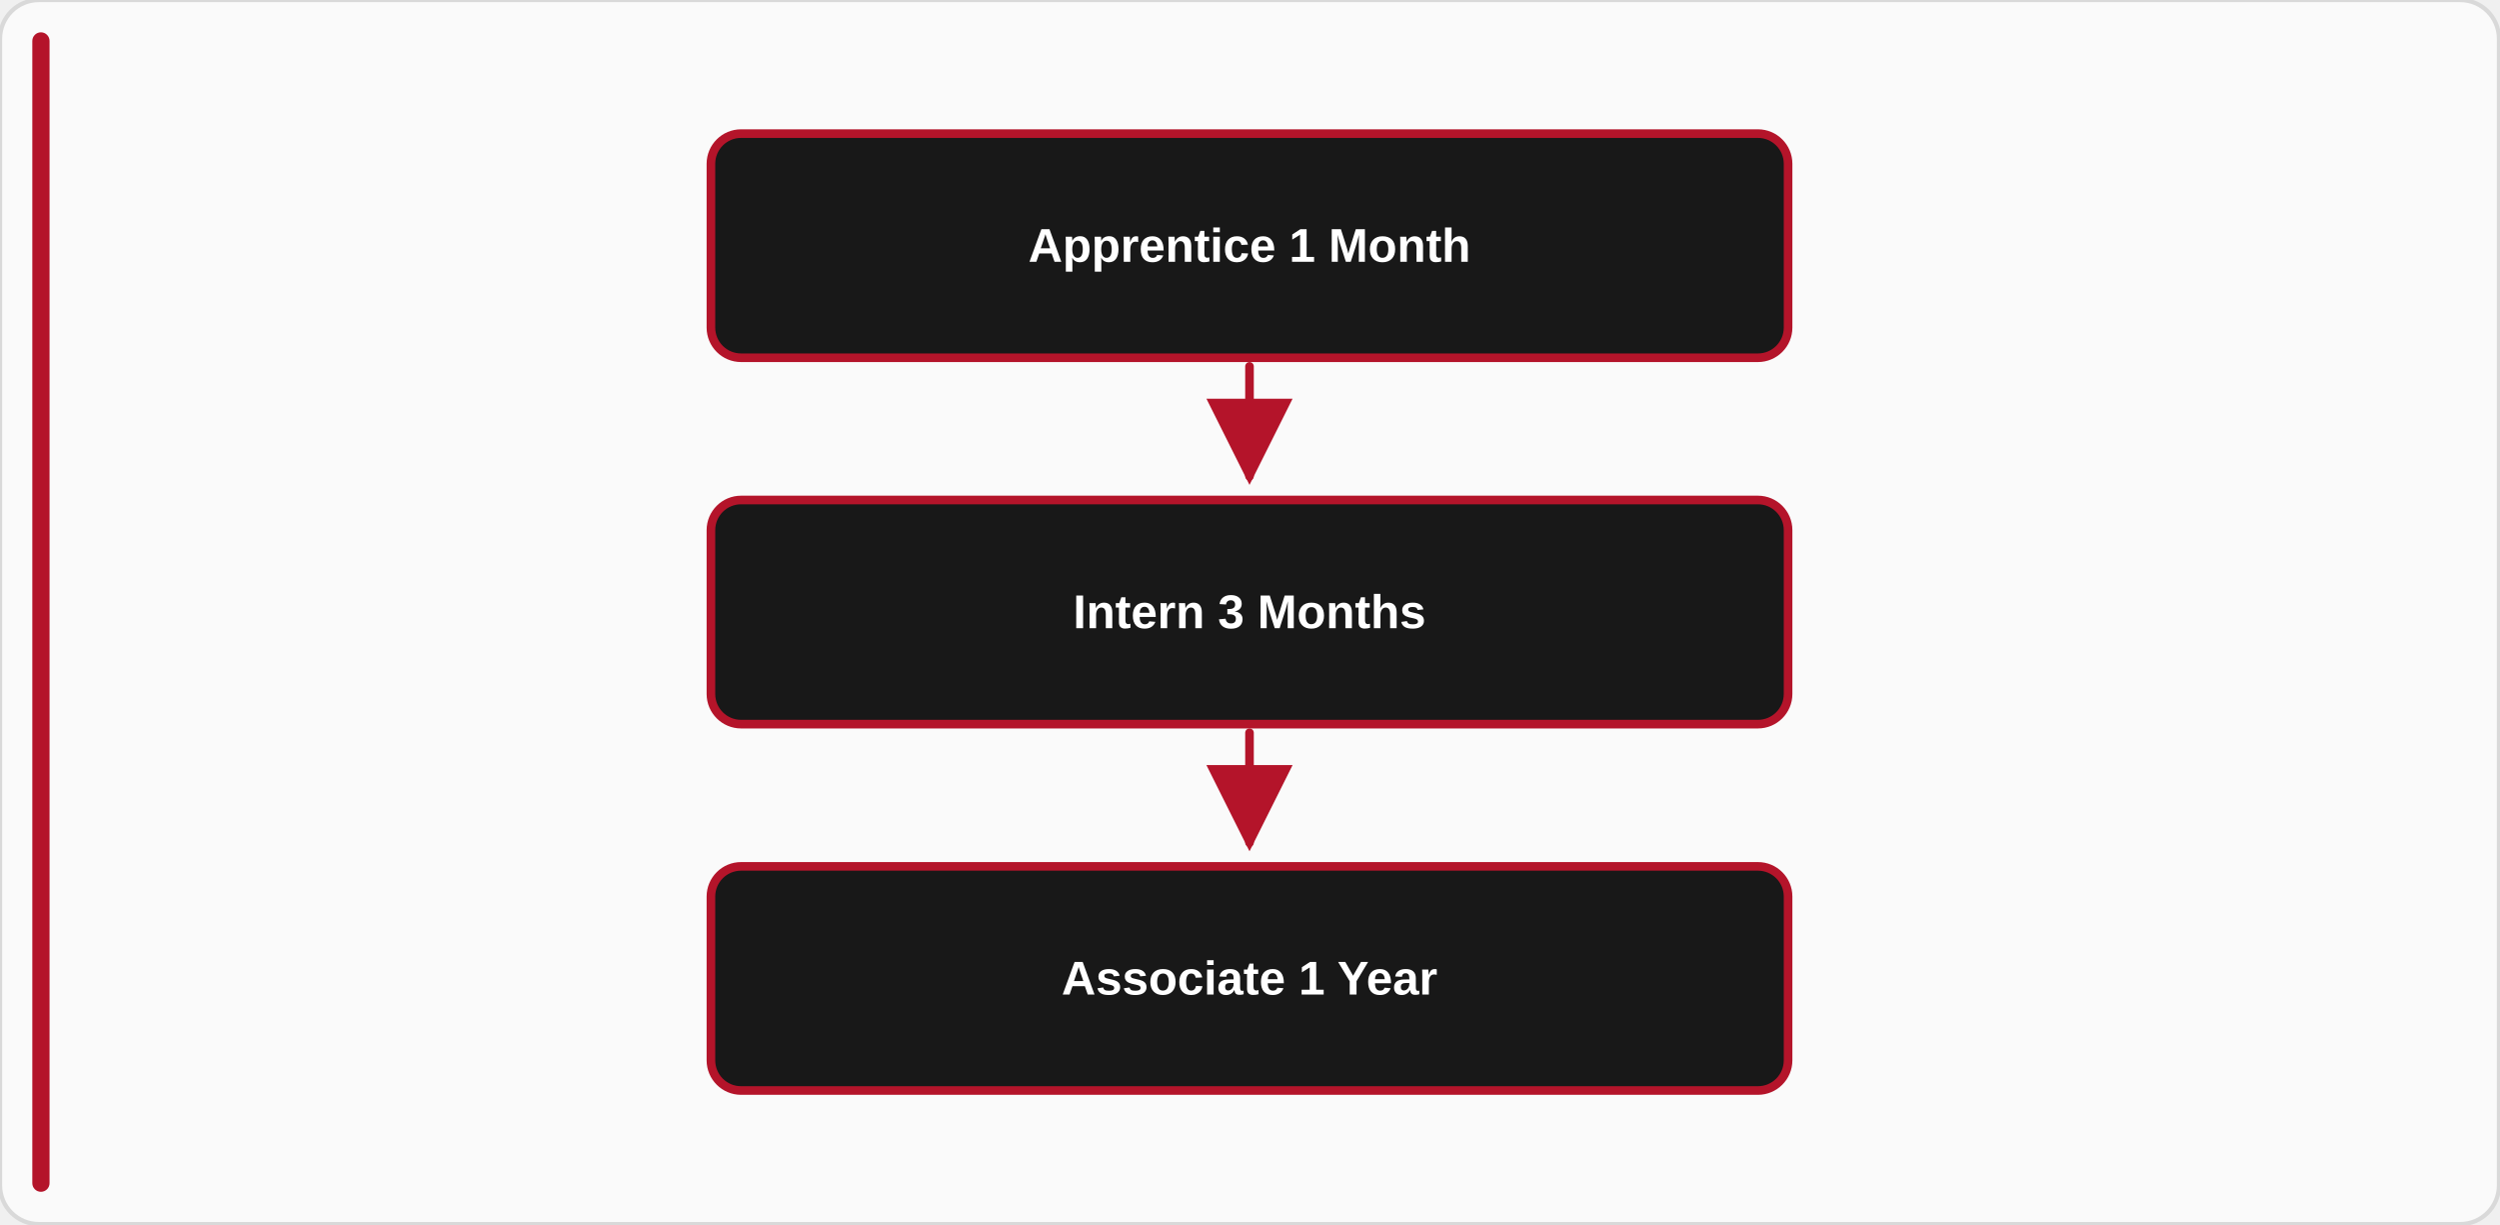
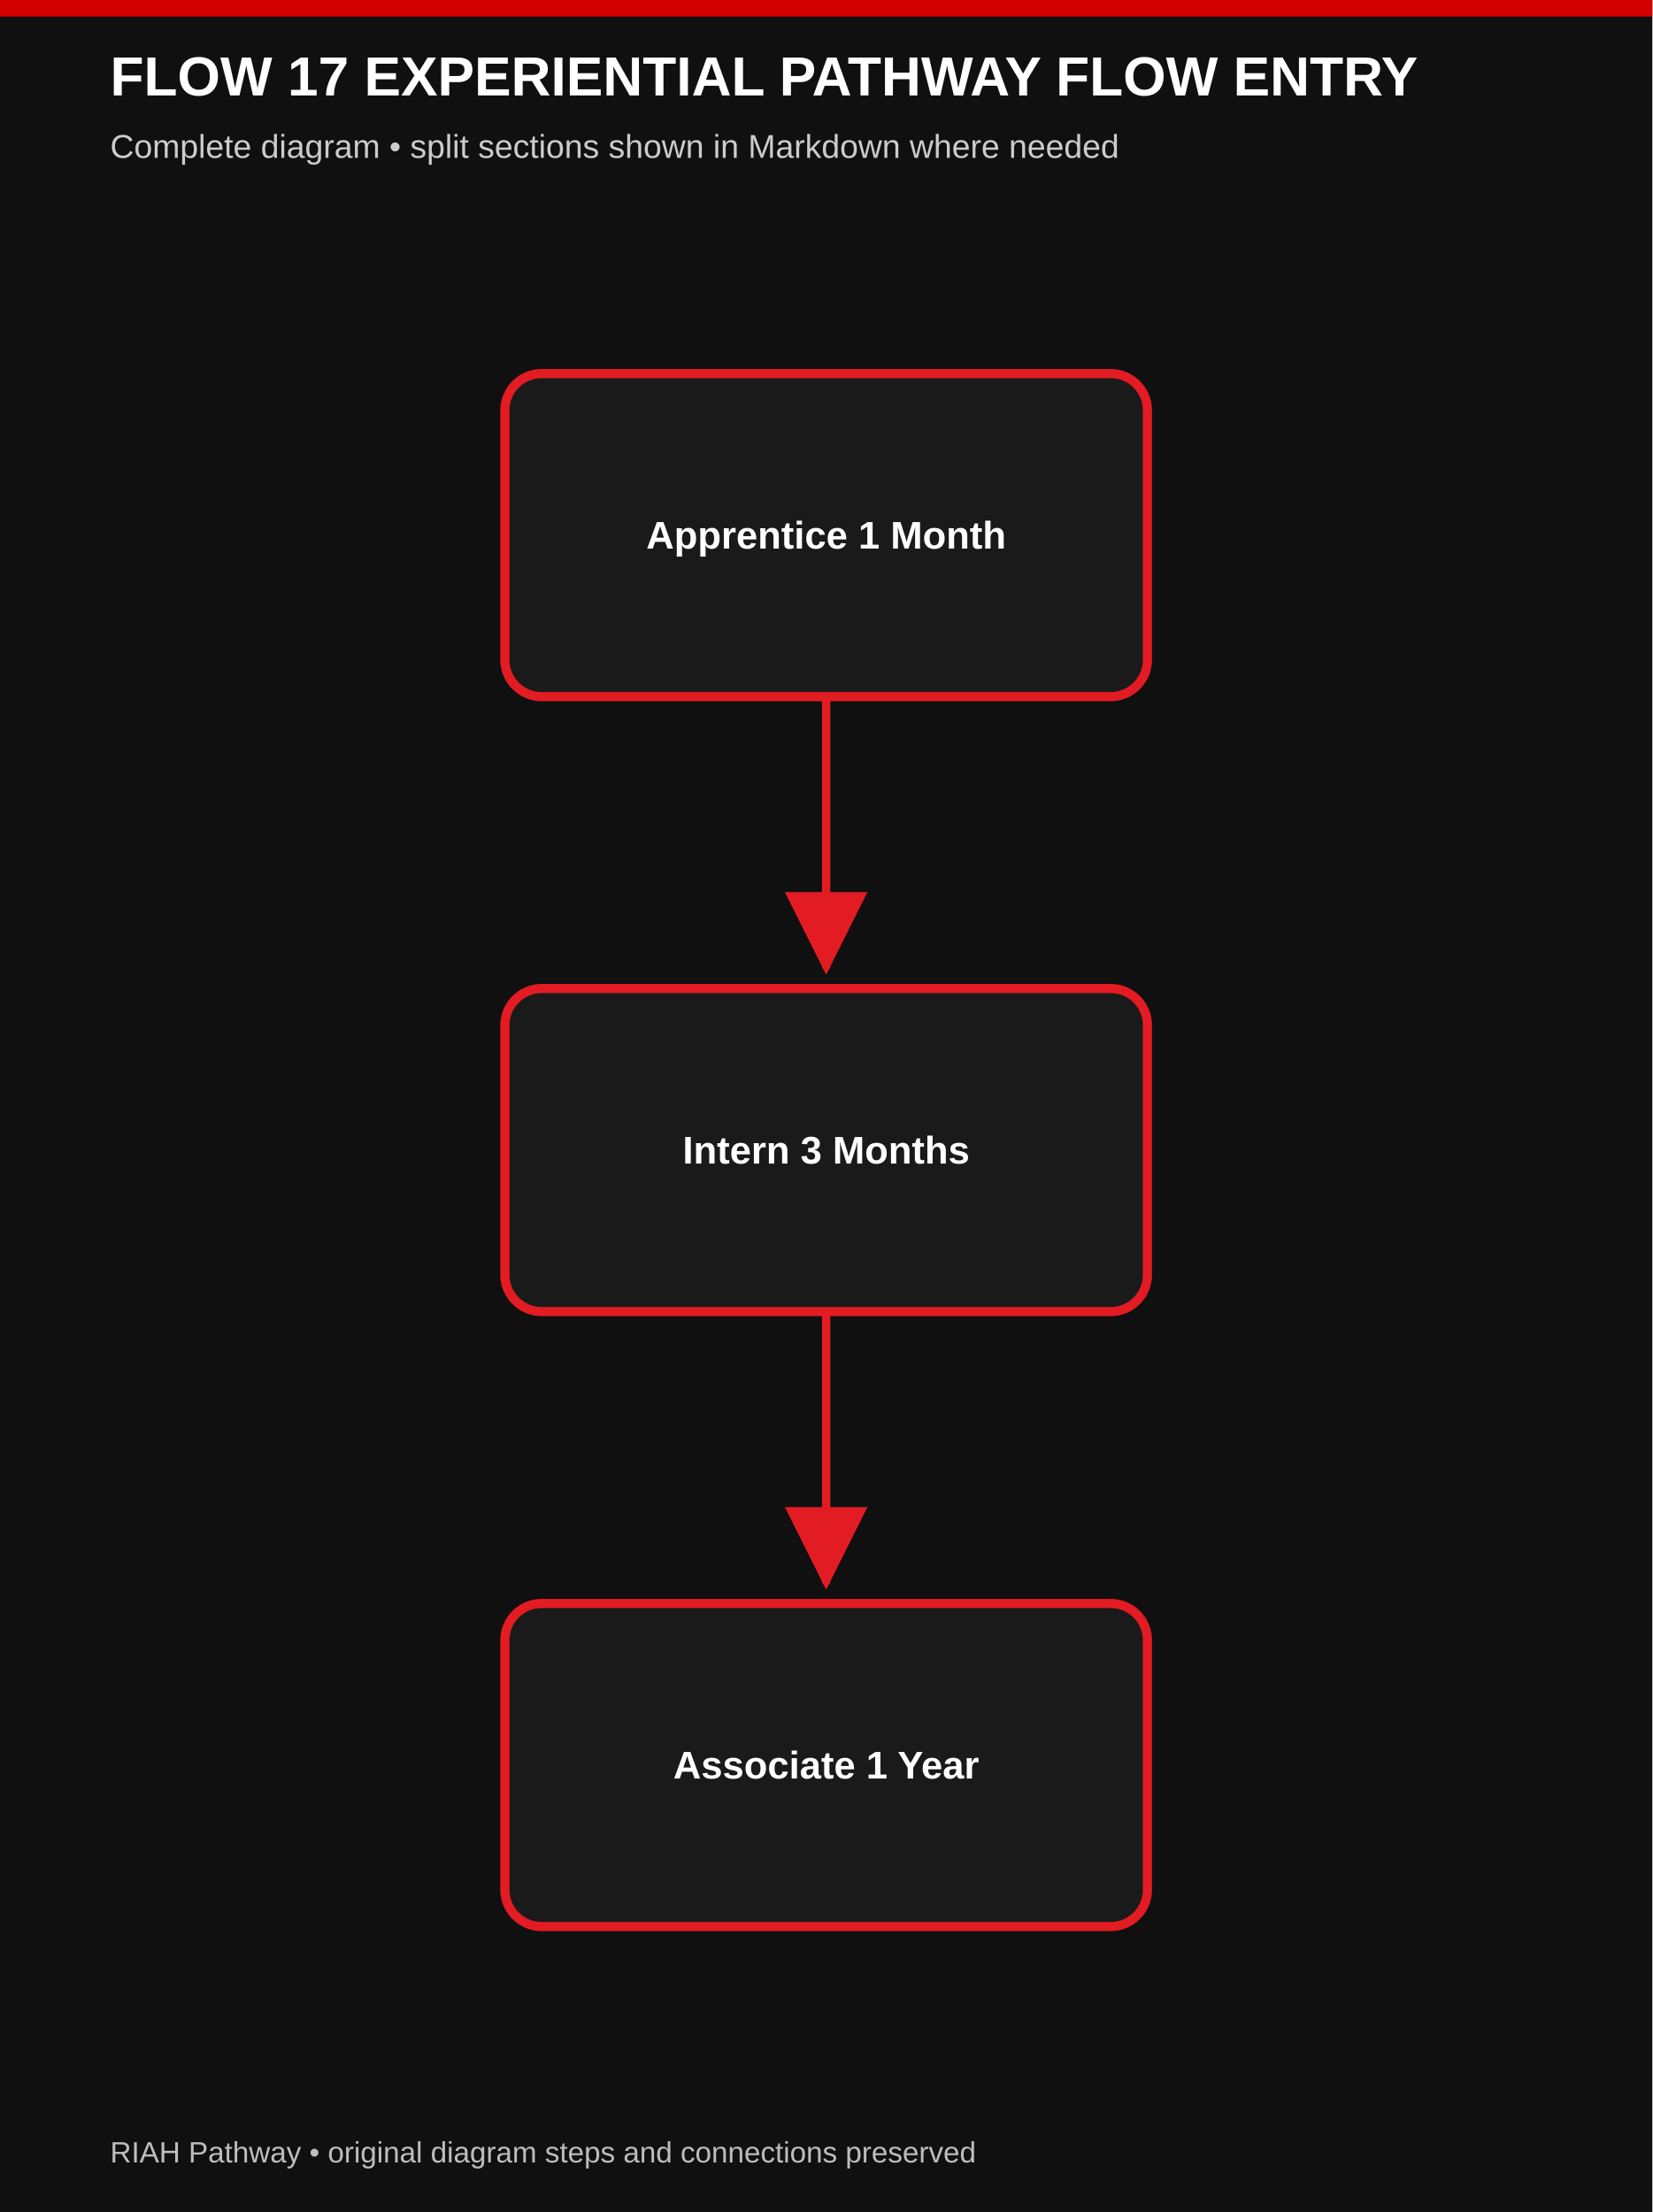
- <svg xmlns="http://www.w3.org/2000/svg" width="1160" height="568" viewBox="0 0 1160 568" role="img" aria-label="Experiential Pathway Flow — Entry">
+ <svg xmlns="http://www.w3.org/2000/svg" width="900" height="1205" viewBox="0 0 900 1205" role="img" aria-label="FLOW 17 EXPERIENTIAL PATHWAY FLOW ENTRY">
  <defs>
-     <marker id="ah" markerWidth="12" markerHeight="12" refX="10" refY="6" orient="auto">
-       <path d="M1,1 L11,6 L1,11 Z" fill="#B4142A" />
+     <marker id="arrow" markerWidth="10" markerHeight="10" refX="9" refY="5" orient="auto">
+       <path d="M0,0 L10,5 L0,10 Z" fill="#E31B23" />
    </marker>
  </defs>
-   <rect width="1160" height="568" fill="#FAFAFA" stroke="#D9D9D9" stroke-width="2" rx="18" />
-   <rect x="15" y="15" width="8" height="538" rx="4" fill="#B4142A" />
-   <path d="M580 170 C580 194, 580 197, 580 221" fill="none" stroke="#B4142A" stroke-width="4" stroke-linecap="round" marker-end="url(#ah)" />
-   <path d="M580 340 C580 364, 580 367, 580 391" fill="none" stroke="#B4142A" stroke-width="4" stroke-linecap="round" marker-end="url(#ah)" />
-   <rect x="330" y="62" width="500" height="104" rx="14" fill="#181818" stroke="#B4142A" stroke-width="4" />
-   <text x="580" y="121.48" font-family="Arial, Helvetica, sans-serif" font-weight="600" font-size="22" text-anchor="middle" fill="white">Apprentice 1 Month</text>
-   <rect x="330" y="232" width="500" height="104" rx="14" fill="#181818" stroke="#B4142A" stroke-width="4" />
-   <text x="580" y="291.48" font-family="Arial, Helvetica, sans-serif" font-weight="600" font-size="22" text-anchor="middle" fill="white">Intern 3 Months</text>
-   <rect x="330" y="402" width="500" height="104" rx="14" fill="#181818" stroke="#B4142A" stroke-width="4" />
-   <text x="580" y="461.48" font-family="Arial, Helvetica, sans-serif" font-weight="600" font-size="22" text-anchor="middle" fill="white">Associate 1 Year</text>
+   <rect width="900" height="1205" fill="#101010" />
+   <rect width="900" height="9" fill="#D40000" />
+   <text x="60" y="52" fill="#FFFFFF" font-family="Arial,DejaVu Sans,sans-serif" font-size="30" font-weight="700">FLOW 17 EXPERIENTIAL PATHWAY FLOW ENTRY</text>
+   <text x="60" y="86" fill="#CCCCCC" font-family="Arial,DejaVu Sans,sans-serif" font-size="18">Complete diagram • split sections shown in Markdown where needed</text>
+   <path d="M450,379.5 L450,453 L450,453 L450,526.5" stroke="#E31B23" stroke-width="4.5" fill="none" stroke-linecap="round" stroke-linejoin="round" marker-end="url(#arrow)" />
+   <path d="M450,714.5 L450,788 L450,788 L450,861.5" stroke="#E31B23" stroke-width="4.5" fill="none" stroke-linecap="round" stroke-linejoin="round" marker-end="url(#arrow)" />
+   <rect x="275" y="203.5" width="350" height="176" rx="20" fill="#1A1A1A" stroke="#E31B23" stroke-width="5" />
+   <text x="450" y="298.85" font-family="Arial,DejaVu Sans,sans-serif" fill="#FFFFFF" font-size="21" font-weight="700" text-anchor="middle">
+     <tspan x="450" dy="0">Apprentice 1 Month</tspan>
+   </text>
+   <rect x="275" y="538.5" width="350" height="176" rx="20" fill="#1A1A1A" stroke="#E31B23" stroke-width="5" />
+   <text x="450" y="633.85" font-family="Arial,DejaVu Sans,sans-serif" fill="#FFFFFF" font-size="21" font-weight="700" text-anchor="middle">
+     <tspan x="450" dy="0">Intern 3 Months</tspan>
+   </text>
+   <rect x="275" y="873.5" width="350" height="176" rx="20" fill="#1A1A1A" stroke="#E31B23" stroke-width="5" />
+   <text x="450" y="968.85" font-family="Arial,DejaVu Sans,sans-serif" fill="#FFFFFF" font-size="21" font-weight="700" text-anchor="middle">
+     <tspan x="450" dy="0">Associate 1 Year</tspan>
+   </text>
+   <text x="60" y="1178" fill="#BDBDBD" font-family="Arial,DejaVu Sans,sans-serif" font-size="16">RIAH Pathway • original diagram steps and connections preserved</text>
</svg>
